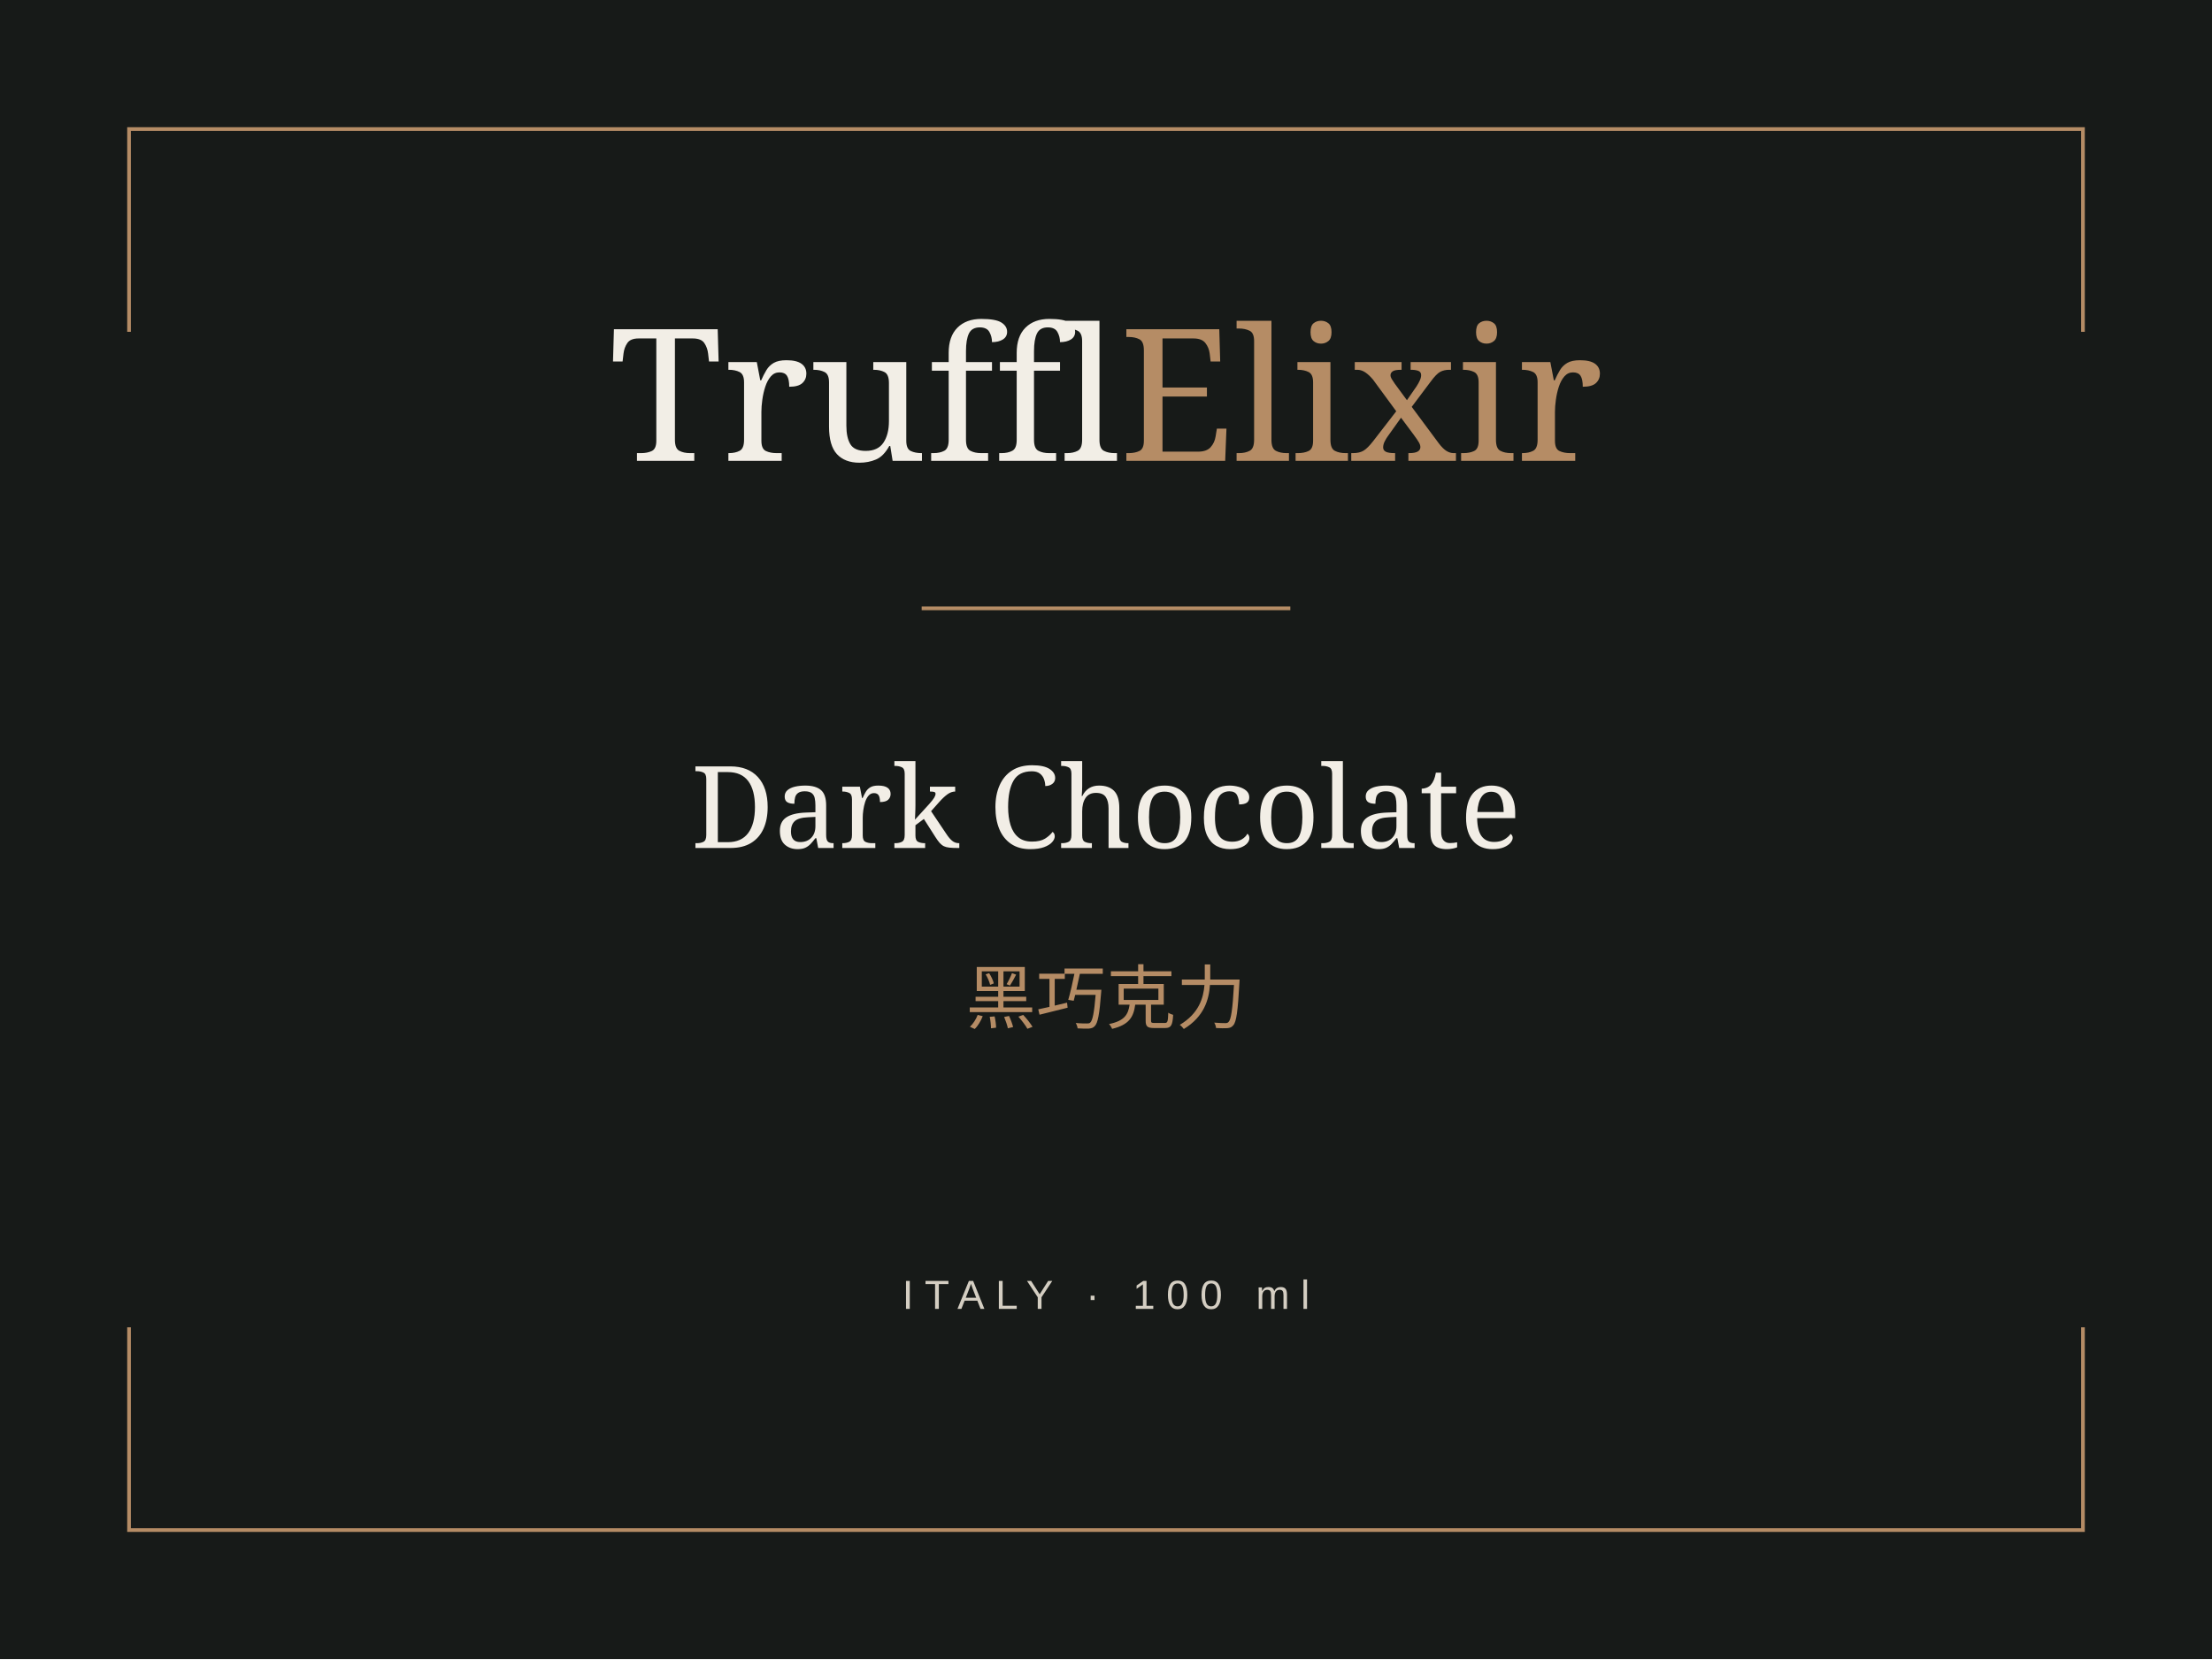
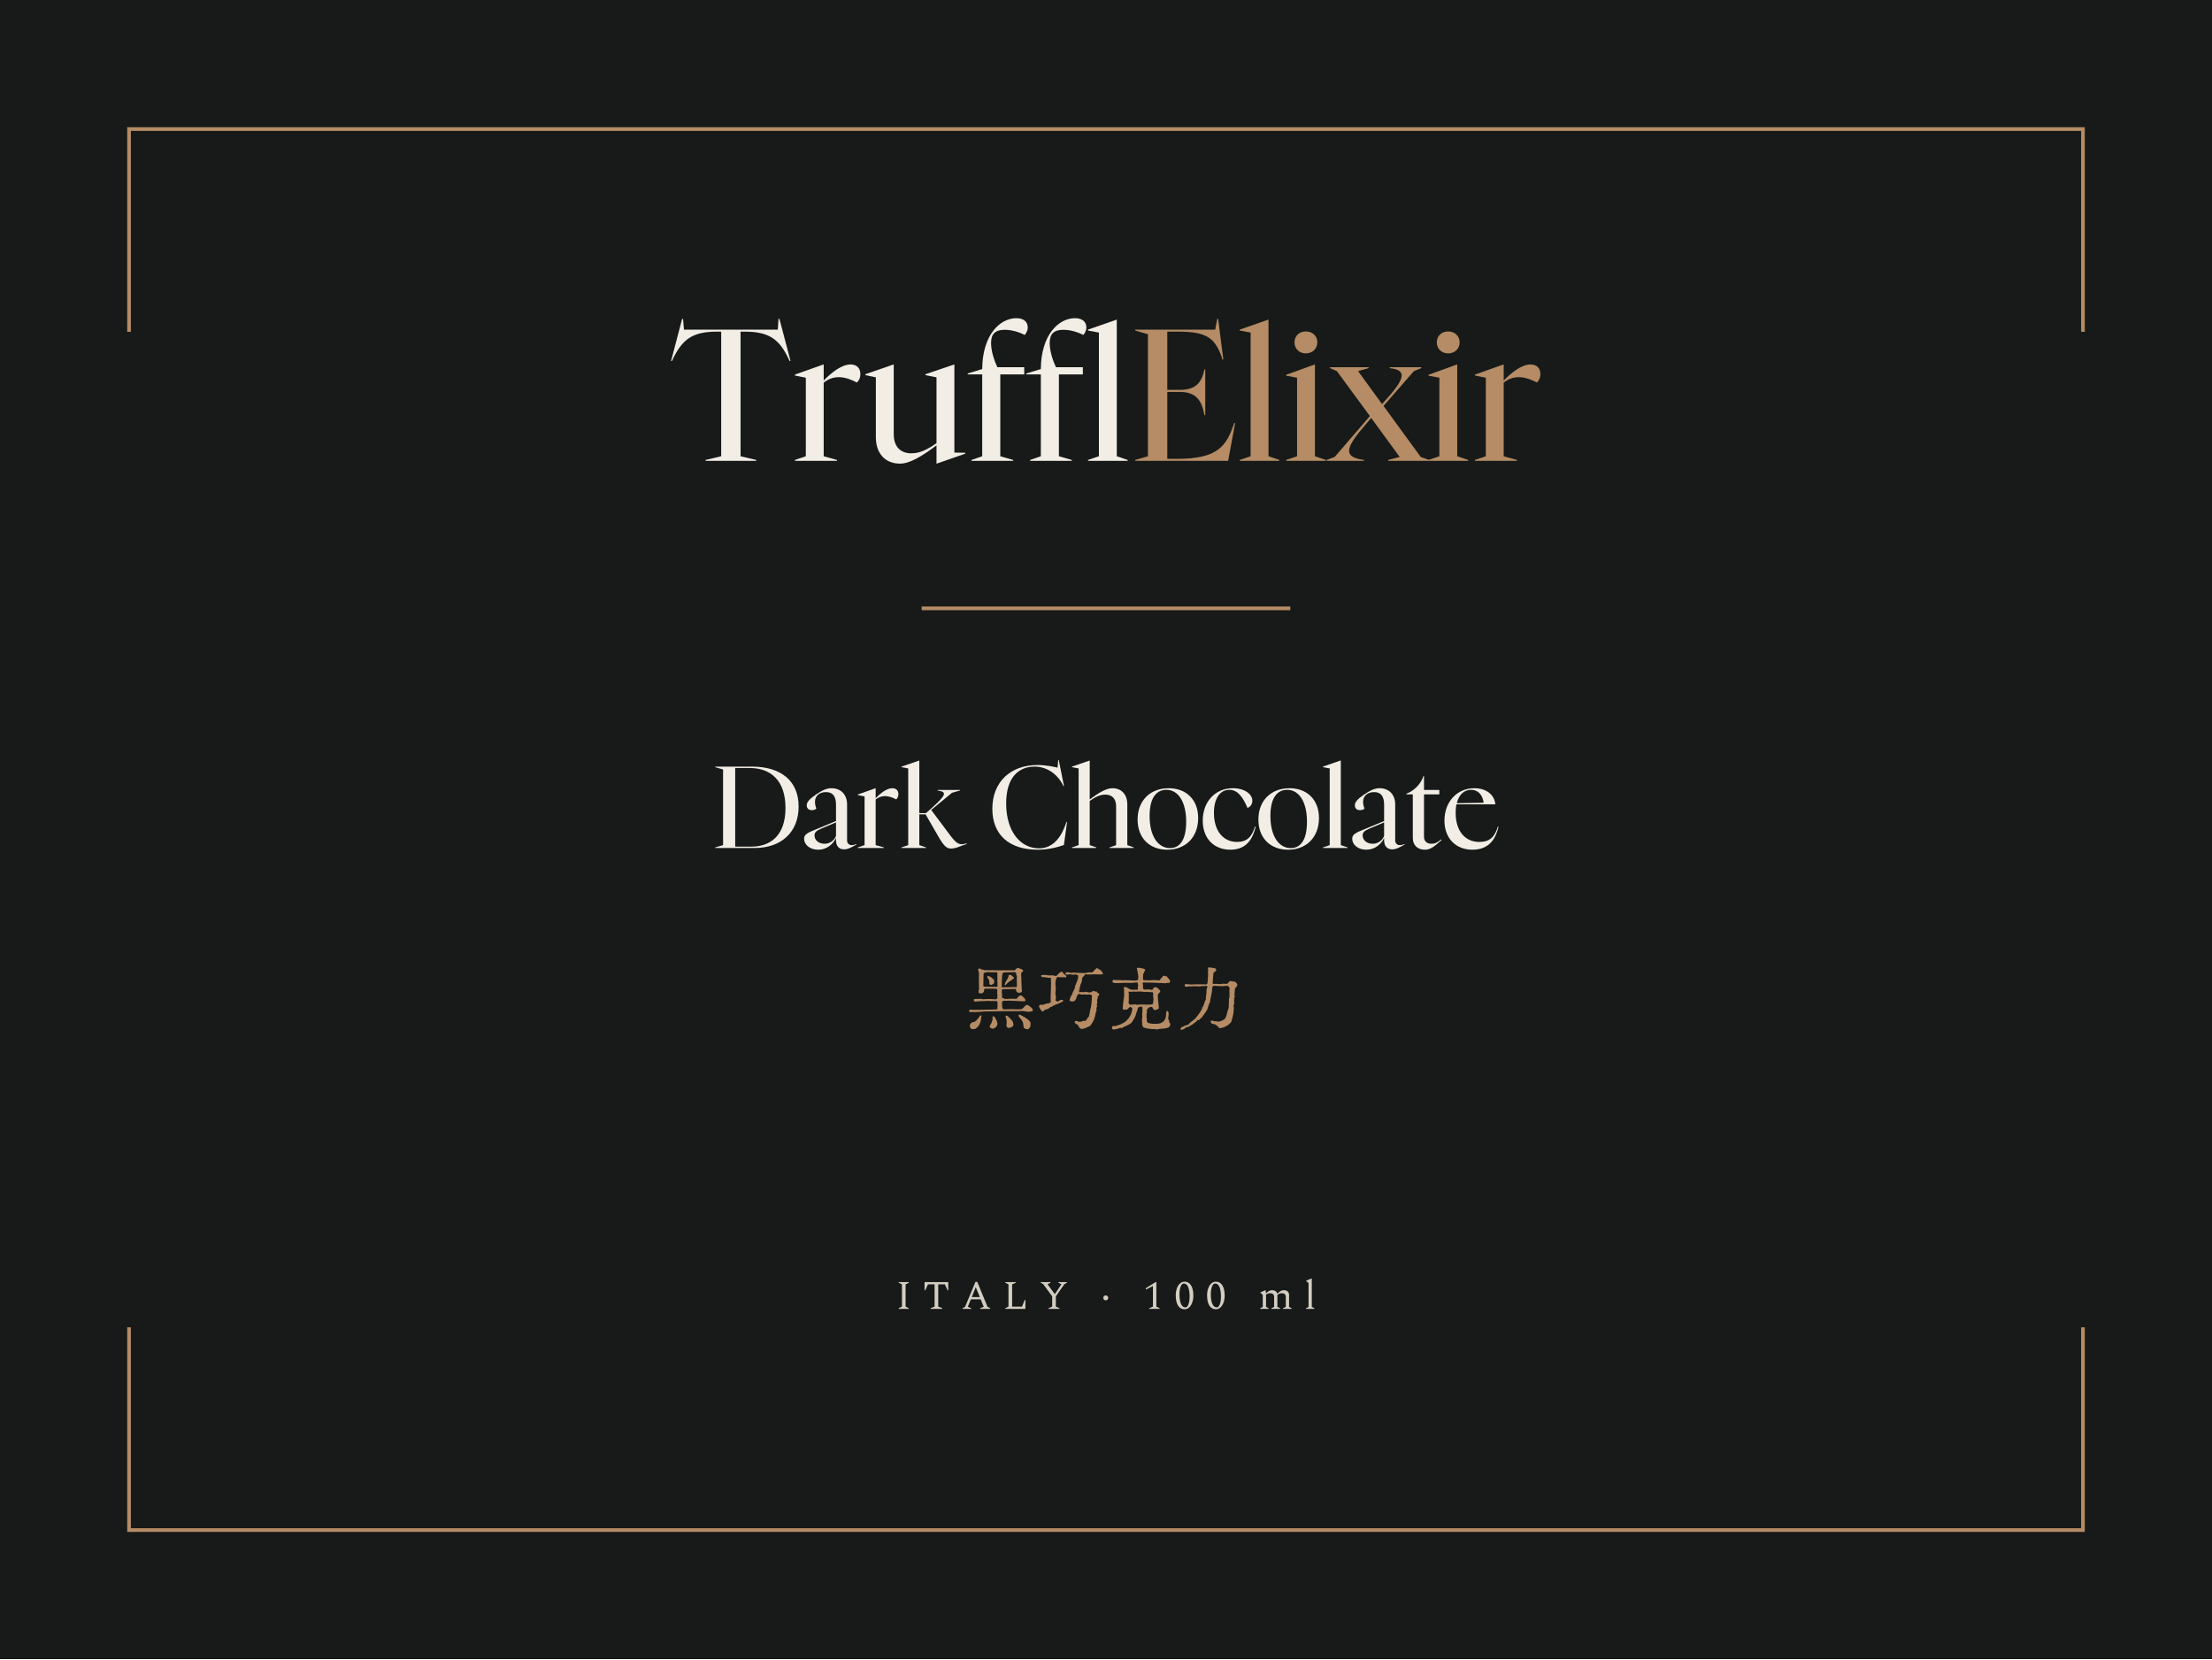
<svg xmlns="http://www.w3.org/2000/svg" width="1200" height="900" viewBox="0 0 1200 900" role="img" aria-label="TrufflElixir Dark Chocolate, 100 ml">
  <rect width="1200" height="900" fill="#171a18" />
  <path d="M70 180V70h1060v110M70 720v110h1060V720" fill="none" stroke="#b58c65" stroke-width="2" />
-   <text x="600" y="250" text-anchor="middle" fill="#f2eee6" font-family="Georgia,serif" font-size="100">Truffl<tspan fill="#b58c65">Elixir</tspan>
-   </text>
+   <g aria-label="TrufflElixir" data-typeface="Nyght Serif">
+     <path fill="#f2eee6" transform="translate(363.150 250) scale(0.1 -0.1)" d="M196 0H471V5L386 25V701H409C541 701 595 659 644 559L652 542H657L597 770H592L588 712H79L74 770H69L9 542H14L22 559C72 659 125 701 258 701H281V25L196 5Z" />
+     <path fill="#f2eee6" transform="translate(429.750 250) scale(0.1 -0.1)" d="M15 0H243V5L171 25V424C194 443 221 454 253 454C289 454 325 439 351 425C361 434 370 449 370 471C370 504 349 523 317 523C266 523 211 476 171 436V523H170L15 468V463L74 451V25L15 5Z" />
+     <path fill="#f2eee6" transform="translate(467.950 250) scale(0.1 -0.1)" d="M203 -15C256 -15 320 24 401 84V-15H402L557 39V44L498 45V523H497L341 470V465L401 453V96C349 60 311 41 264 41C208 41 169 75 169 144V523H168L15 470V465L72 453V128C72 40 123 -15 203 -15Z" />
+     <path fill="#f2eee6" transform="translate(525.150 250) scale(0.1 -0.1)" d="M19 0H245V5L175 25V469H305V508H159C143 542 125 594 125 639C125 689 148 711 199 711C242 711 282 696 308 683C313 690 324 704 324 724C324 754 302 774 262 774C174 774 78 684 77 498L-2 474V469H77V25L19 5Z" />
+     <path fill="#f2eee6" transform="translate(556.950 250) scale(0.1 -0.1)" d="M19 0H245V5L175 25V469H305V508H159C143 542 125 594 125 639C125 689 148 711 199 711C242 711 282 696 308 683C313 690 324 704 324 724C324 754 302 774 262 774C174 774 78 684 77 498L-2 474V469H77V25L19 5Z" />
+     <path fill="#f2eee6" transform="translate(588.750 250) scale(0.1 -0.1)" d="M15 0H230V5L171 25V766H170L15 712V707L74 696V25L15 5Z" />
+     <path fill="#b58c65" transform="translate(613.950 250) scale(0.1 -0.1)" d="M19 0H523L561 205H556L547 180C506 65 444 13 255 11H193V374H263C345 373 380 333 394 248H399V496H394C380 422 345 386 263 385H193V701H252C407 701 450 666 487 567L492 550H497L469 770H464L453 712H19V707L88 687V25L19 5Z" />
+     <path fill="#b58c65" transform="translate(671.050 250) scale(0.1 -0.1)" d="M15 0H230V5L171 25V766H170L15 712V707L74 696V25L15 5Z" />
+     <path fill="#b58c65" transform="translate(696.250 250) scale(0.1 -0.1)" d="M15 0H230V5L171 25V523H170L15 467V462L74 451V25L15 5ZM60 643C60 609 85 583 122 583C158 583 184 609 184 643C184 677 158 702 122 702C85 702 60 677 60 643Z" />
+     <path fill="#b58c65" transform="translate(721.450 250) scale(0.1 -0.1)" d="M316 0H538V5L493 21L291 298L456 487L496 503V508H325V503L338 501C401 491 417 460 323 353L283 308L153 487L210 503V508H1V503L38 487L217 243L26 21L-18 5V0H185V5L172 7C90 22 72 55 177 177L224 233L379 21L316 5Z" />
+     <path fill="#b58c65" transform="translate(773.450 250) scale(0.1 -0.1)" d="M15 0H230V5L171 25V523H170L15 467V462L74 451V25L15 5ZM60 643C60 609 85 583 122 583C158 583 184 609 184 643C184 677 158 702 122 702C85 702 60 677 60 643Z" />
+     <path fill="#b58c65" transform="translate(798.650 250) scale(0.1 -0.1)" d="M15 0H243V5L171 25V424C194 443 221 454 253 454C289 454 325 439 351 425C361 434 370 449 370 471C370 504 349 523 317 523C266 523 211 476 171 436V523H170L15 468V463L74 451V25L15 5Z" />
+   </g>
  <path d="M500 330h200" stroke="#b58c65" stroke-width="2" />
-   <text x="600" y="460" text-anchor="middle" fill="#f2eee6" font-family="Georgia,serif" font-size="62">Dark Chocolate</text>
-   <text x="600" y="555" text-anchor="middle" fill="#b58c65" font-family="serif" font-size="38">黑巧克力</text>
-   <text x="600" y="710" text-anchor="middle" fill="#d4cec2" font-family="Arial,sans-serif" letter-spacing="6" font-size="22">ITALY · 100 ml</text>
+   <g aria-label="Dark Chocolate" data-typeface="Nyght Serif">
+     <path fill="#f2eee6" transform="translate(386.813 460) scale(0.062 -0.062)" d="M19 0H365C598 0 749 139 749 363C749 589 592 712 341 712H19V707L88 687V25L19 5ZM194 12V700H320C504 700 634 592 634 350C634 109 503 12 336 12Z" />
+     <path fill="#f2eee6" transform="translate(435.049 460) scale(0.062 -0.062)" d="M143 -15C218 -15 272 34 298 87V68C298 16 325 -12 369 -12C404 -12 438 8 477 30V35C463 29 452 25 435 25C412 25 395 41 395 66V381C395 473 335 523 258 523C218 523 181 507 123 468C61 425 42 400 42 373C42 346 60 331 87 331C107 331 120 339 126 344C120 360 114 381 114 404C114 456 153 489 210 489C264 489 298 460 298 379V236L96 152C33 126 19 109 19 80C19 33 64 -15 143 -15ZM110 110C110 135 123 150 170 170L298 224V106C285 70 247 37 199 37C145 37 110 70 110 110Z" />
+     <path fill="#f2eee6" transform="translate(464.437 460) scale(0.062 -0.062)" d="M15 0H243V5L171 25V424C194 443 221 454 253 454C289 454 325 439 351 425C361 434 370 449 370 471C370 504 349 523 317 523C266 523 211 476 171 436V523H170L15 468V463L74 451V25L15 5Z" />
+     <path fill="#f2eee6" transform="translate(488.121 460) scale(0.062 -0.062)" d="M449 -5C478 -5 505 5 543 20L585 35V41C570 37 559 33 543 33C516 33 492 43 444 107L275 333L457 483L527 503V508H331V503L342 501C407 489 412 468 281 351L229 305H171V765H170L15 712V707L74 696V25L15 5V0H230V5L171 25V294H226L334 107C385 18 409 -5 449 -5Z" />
+     <path fill="#f2eee6" transform="translate(536.233 460) scale(0.062 -0.062)" d="M430 -15C526 -15 606 7 660 26L688 228H683C640 99 570 -3 442 -3C282 -3 155 141 155 390C155 620 266 711 401 712C518 713 609 640 656 542H661L615 770H610L605 703C572 711 502 726 429 726C198 726 34 582 34 343C34 116 181 -15 430 -15Z" />
+     <path fill="#f2eee6" transform="translate(580.563 460) scale(0.062 -0.062)" d="M15 0H229V5L171 25V412C223 448 261 467 308 467C364 467 402 434 402 364V25L345 5V0H556V5L500 25V380C500 469 449 523 369 523C316 523 251 484 171 425V765H170L15 712V707L74 696V25L15 5Z" />
+     <path fill="#f2eee6" transform="translate(615.903 460) scale(0.062 -0.062)" d="M280 -15C442 -15 550 96 550 262C550 423 445 523 292 523C128 523 20 412 20 250C20 86 125 -15 280 -15ZM125 280C125 442 186 509 272 509C376 509 445 403 445 230C445 69 389 -1 303 -1C197 -1 125 107 125 280Z" />
+     <path fill="#f2eee6" transform="translate(651.243 460) scale(0.062 -0.062)" d="M262 -15C408 -15 459 87 483 185L477 187C450 98 408 53 320 53C200 53 118 148 118 307C118 429 168 509 253 509C325 509 371 447 411 351C429 355 454 377 454 413C454 471 387 523 283 523C133 523 20 409 20 239C20 83 118 -15 262 -15Z" />
+     <path fill="#f2eee6" transform="translate(681.437 460) scale(0.062 -0.062)" d="M280 -15C442 -15 550 96 550 262C550 423 445 523 292 523C128 523 20 412 20 250C20 86 125 -15 280 -15ZM125 280C125 442 186 509 272 509C376 509 445 403 445 230C445 69 389 -1 303 -1C197 -1 125 107 125 280Z" />
+     <path fill="#f2eee6" transform="translate(716.777 460) scale(0.062 -0.062)" d="M15 0H230V5L171 25V766H170L15 712V707L74 696V25L15 5Z" />
+     <path fill="#f2eee6" transform="translate(732.401 460) scale(0.062 -0.062)" d="M143 -15C218 -15 272 34 298 87V68C298 16 325 -12 369 -12C404 -12 438 8 477 30V35C463 29 452 25 435 25C412 25 395 41 395 66V381C395 473 335 523 258 523C218 523 181 507 123 468C61 425 42 400 42 373C42 346 60 331 87 331C107 331 120 339 126 344C120 360 114 381 114 404C114 456 153 489 210 489C264 489 298 460 298 379V236L96 152C33 126 19 109 19 80C19 33 64 -15 143 -15ZM110 110C110 135 123 150 170 170L298 224V106C285 70 247 37 199 37C145 37 110 70 110 110Z" />
+     <path fill="#f2eee6" transform="translate(761.789 460) scale(0.062 -0.062)" d="M181 -15C228 -15 262 11 327 70L323 75C296 53 274 37 239 37C195 37 173 61 173 101V469H307V508H173V629H168C148 563 86 499 19 475V469H75V89C75 23 118 -15 181 -15Z" />
+     <path fill="#f2eee6" transform="translate(782.373 460) scale(0.062 -0.062)" d="M264 -15C418 -15 469 88 493 185L487 187C460 97 417 53 325 53C201 53 118 147 118 308C118 335 120 360 125 382H465C458 462 391 523 281 523C134 523 20 409 20 239C20 84 120 -15 264 -15ZM128 392C146 465 190 509 253 509C314 509 354 465 363 396Z" />
+   </g>
+   <g aria-label="黑巧克力" data-typeface="京華老宋体">
+     <path fill="#b58c65" transform="translate(524.000 555) scale(0.038 -0.038)" d="M189 781H200Q215 764 242 764Q257 760 257 756L498 754H699Q719 782 730 783L748 788Q804 769 818 752V743Q796 724 789 714Q793 586 796 500Q804 462 797 445Q769 430 759 430Q745 437 745 439L739 436Q715 448 714 485Q711 485 705 488L514 484V481Q515 454 512 443Q516 424 516 405V379L514 364L552 347L593 345L629 348L649 349Q674 349 723 347Q752 383 769 395H786Q801 396 849 338Q851 317 838 311L794 313Q722 315 600 321L588 318Q562 321 544 320Q515 313 515 290Q516 270 516 262L517 235Q520 211 532 197Q630 198 643 199H655L734 197L781 198Q810 199 842 244Q848 244 863 259H883Q954 215 955 187V175Q933 163 897 162Q888 162 811 172H779L738 171Q694 170 579 171Q576 171 555.5 170.5Q535 170 517.0 170.0Q499 170 296 167H281L138 157L88 159L56 158Q48 158 44 179Q53 196 88 191L108 189H138Q449 192 450 200V220L452 241Q451 263 451 298Q451 316 426 315Q413 315 332 316Q316 316 312 319Q296 316 285 315L232 314Q168 313 139 307Q120 306 112 321V333Q112 337 126 345L220 347Q241 341 244 341Q278 342 314 345Q387 344 420 339Q449 347 449 357V389Q449 395 447 451Q449 468 449 473Q442 492 426 491Q361 493 270 492Q260 491 256 447L236 426L195 425Q182 437 180 437Q183 476 188 490Q185 522 186 613L185 655Q185 678 187 716Q178 739 174 763Q178 775 189 781ZM700 727 537 723Q519 715 520 684Q514 684 511 517L520 511L723 514Q732 514 726 644Q727 650 729 665Q728 673 719 688Q719 713 717.0 717.0Q715 721 700 727ZM357 725 322 728 310 727Q251 726 252 700L249 538Q252 533 252 526Q249 526 249 523L264 520Q269 520 311 519Q392 517 423 518Q447 518 455 527Q449 542 449 548Q451 568 451 580Q451 590 448 595Q450 615 450 627L449 662Q453 725 442 726Q403 726 401 726ZM616 689H637Q654 682 685 652V640Q684 634 598 577Q598 573 563 541H560Q555 541 554 547Q554 571 594 633Q608 654 611 686ZM311 672Q349 672 391 626Q403 618 403 606L404 585Q404 559 363 546H349Q336 560 334 560Q336 577 336 584Q336 613 306 654L305 666Q306 671 311 672ZM222 111V100Q209 -31 154 -66Q143 -84 111 -85H78Q78 -81 57 -56V-30Q72 15 109 15Q142 16 204 108ZM762 122H768Q938 39 923 -14Q928 -44 906 -70Q896 -86 878 -88Q821 -84 821 -36Q820 29 769 75L751 101V110Q751 114 762 122ZM568 106H586Q620 82 645 52Q673 23 673 5Q688 -31 665 -48Q635 -69 610 -69Q590 -70 577 -38Q586 12 578 56L566 94Q569 100 568 106ZM389 97H398Q419 82 426 59Q447 26 450 -14Q446 -45 419 -64Q408 -75 381 -80Q345 -69 342 -60V-33Q366 -9 381 56V70Q381 77 378 82Q383 96 389 97Z" />
+     <path fill="#b58c65" transform="translate(562.000 555) scale(0.038 -0.038)" d="M869 785Q921 767 950 724L956 703L950 694L938 697Q915 697 896 694Q891 694 853 697Q766 694 742 694L705 697Q666 649 660 649Q660 592 636 549Q624 504 615 453L618 441Q629 441 645 444Q671 441 687 441Q697 447 705 447H714L760 437L778 441H784L790 437Q790 444 814 459H826Q837 450 856 450Q862 453 866 453Q882 422 902 422V401L881 374V347Q881 343 872 338Q872 336 875 299Q875 292 869 256Q875 237 875 235Q866 235 862 208Q862 206 866 190L850 132Q839 65 814 21Q783 -33 772 -40Q740 -58 718 -64Q718 -71 702 -73L696 -70Q682 -82 678 -82Q668 -79 666 -79Q654 -85 648 -85Q648 -82 618 -64Q600 -16 579 -16Q554 3 554 6V21Q554 25 563 30H585Q607 18 630 18Q647 18 675 33L705 30Q719 43 748 87Q761 87 772 178Q799 258 799 398Q790 404 760 410L739 407H711Q699 407 687 410Q676 407 663 407H651Q641 407 630 416H618Q589 416 576 356Q558 311 533 311Q531 311 509 308Q483 318 479 323Q479 331 497 383Q515 394 530 453Q535 453 542 465V483Q548 483 557 495L554 516Q600 626 600 637L603 679Q587 694 557 694L530 691Q493 697 479 697Q470 697 440 691Q422 697 422 703V712Q428 720 428 724H437Q447 724 464 727Q484 718 488 718Q514 718 542 721Q631 715 711 715Q735 724 754 724H805Q862 785 869 785ZM370 737Q383 715 434 673V664L425 652L403 655H349Q334 655 304 658Q280 628 280 579Q277 579 277 573Q277 571 280 555Q280 553 277 537Q283 516 283 504Q283 474 277 422L286 377L280 323Q295 308 313 308L355 332H370Q388 330 388 323V314Q388 309 304 271Q304 268 301 268H292Q284 274 283 274Q283 253 243 250Q243 236 198 226Q198 208 116 184Q116 180 107 166Q79 166 68 193Q44 221 44 244Q48 257 59 262H104Q146 280 159 280H177Q210 299 213 299L210 335Q210 344 213 344Q213 347 210 353Q213 507 216 531Q213 537 213 540L216 555Q213 596 213 625V643L210 649Q194 646 192 646Q121 654 101 658L95 655H92Q74 666 74 670V676Q74 681 86 688H141Q170 682 174 682H246Q252 676 289 673Q296 673 328 712Q363 737 370 737Z" />
+     <path fill="#b58c65" transform="translate(600.000 555) scale(0.038 -0.038)" d="M446 790H472Q552 779 560 763V760Q560 752 545 730Q545 718 530 696Q530 685 528 632Q532 612 541 612H569Q600 613 614 610Q636 613 669 614Q726 615 762 609Q780 628 814 671Q823 676 835 677Q843 677 859 664Q861 674 860 674L913 613L914 586L904 573L891 575H882Q867 575 856 569Q648 581 534 580Q526 573 521 573Q526 567 529 529L527 508Q531 479 549 479Q566 479 592 482Q640 480 661 473Q675 503 696 514Q736 515 776 459Q776 445 749 420Q749 415 740 405L741 353Q741 336 755 214Q735 188 702 188L687 187Q682 188 658 232H652Q600 232 585 187Q585 183 578 183Q586 170 586 157Q577 128 577 126Q577 123 580 117L578 87Q578 75 584 48Q581 43 581 30Q586 30 594 7Q629 -12 716 -10Q860 -9 858 136Q857 173 882 174Q891 165 895 134Q887 74 887 59Q892 59 903 30V21L899 13Q906 13 915 0L916 -24Q916 -65 844 -75Q745 -83 720 -91L691 -83Q680 -83 668 -86Q527 -74 527 -50Q518 -24 515 -24L517 -11V-8Q517 18 513 47Q519 71 519 104V107Q518 117 515 122Q521 152 520 204V223L509 237Q454 232 455 210Q455 202 431 140Q426 95 369 12Q353 -13 249 -56Q249 -61 228 -70Q213 -68 203 -68Q185 -77 122 -90H100Q84 -80 84 -71Q86 -40 110 -40Q126 -42 139 -42Q174 -26 196 -23Q294 21 301 48Q316 48 358 129L375 193Q375 200 372 205Q375 211 375 218Q350 231 346 231Q337 231 302 194Q278 191 262 191H252Q238 203 238 203Q240 270 260 392L257 410Q260 422 260 431L256 447Q256 450 259 456Q256 481 256 498V501Q255 517 264 517Q293 518 341 482Q346 482 376 476L430 477L449 474Q456 490 456 516L455 528Q461 536 461 537V541Q457 544 451 579Q449 579 449 582Q423 578 363 574Q298 577 266 576Q227 573 224 573V578L213 572H148Q105 571 94 584V605Q93 609 106 618Q164 613 186 614Q197 614 237 612L244 609L257 613Q321 610 346 611Q380 607 384 607Q388 607 394 610L407 607Q460 608 460 628V637L457 652L463 655Q459 709 440 783Q440 786 446 790ZM321 449Q324 421 327 421L325 402L326 338Q326 295 319 295Q336 270 336 264H379Q396 264 420 268Q424 264 452 262L478 265L484 263Q490 263 496 266Q558 264 597 264H610Q671 265 671 279L679 349Q673 370 673 385V397Q672 408 675 425Q675 428 661 445Q656 445 640 441Q627 441 577 447Q572 447 567 444Q491 452 471 451Q453 451 422 448L401 451L365 447Q339 450 321 449Z" />
+     <path fill="#b58c65" transform="translate(638.000 555) scale(0.038 -0.038)" d="M464 796Q571 786 571 772Q571 761 574 756Q574 748 534 717L522 566Q527 566 534 560H595Q612 560 638 557Q644 560 666 563Q699 560 724 560Q735 560 767 600H779Q802 600 822 591Q828 594 834 594H838Q874 567 874 548V533Q858 511 841 493V487Q834 412 834 404L838 376Q830 352 828 352L831 340Q831 330 828 318Q831 297 831 281Q823 248 819 248Q825 229 825 223Q825 135 795 42Q795 10 746 -22Q746 -26 727 -40Q721 -37 718 -37Q708 -55 641 -71H617Q572 -10 513 -10Q500 5 494 18Q497 36 504 36H516Q536 27 614 21Q709 51 709 85Q722 103 736 174Q740 177 752 223V245Q752 248 755 248Q755 251 752 251Q755 292 755 312V340Q755 355 764 370L761 376Q764 393 764 401L761 419L764 435L761 453Q764 473 764 493V502Q760 513 736 533L660 527Q633 530 537 533Q513 533 513 450Q485 321 485 312V297Q469 277 445 193Q429 161 381 101Q381 90 338 55Q338 42 301 42Q301 24 268 9Q257 -9 182 -50Q182 -55 145 -59Q113 -92 78 -96H71Q65 -96 65 -89Q68 -53 96 -53Q120 -36 179 -19Q195 7 268 58Q371 180 375 223Q389 234 418 327Q422 327 427 337L424 352L436 450Q436 453 433 453Q438 502 448 521Q447 530 442 530H405Q371 530 332 523L320 527L304 523L274 527Q210 523 170 523Q150 517 142 517H139Q135 517 124 533V548Q124 556 136 557Q178 557 209 551Q243 554 268 554H405Q409 554 409 551Q448 551 448 572Q451 572 458 692Q458 694 455 732Q457 744 461 744Q455 756 455 778V787Q455 791 464 796Z" />
+   </g>
+   <g aria-label="ITALY · 100 ml" data-typeface="Spectral">
+     <path fill="#d4cec2" transform="translate(486.002 710) scale(0.022 -0.022)" d="M70 0V16L150 56V604L70 644V660H320V644L240 604V56L320 16V0Z" />
+     <path fill="#d4cec2" transform="translate(500.582 710) scale(0.022 -0.022)" d="M192 0V16L292 56V605H129L61 458H45V660H629V458H613L545 605H382V56L482 16V0Z" />
+     <path fill="#d4cec2" transform="translate(521.410 710) scale(0.022 -0.022)" d="M33 0V16L97 49L353 665H398L650 52L717 16V0H469V16L557 50L482 235H239L165 50L249 16V0ZM262 290H460L361 536Z" />
+     <path fill="#d4cec2" transform="translate(543.910 710) scale(0.022 -0.022)" d="M65 0V16L145 56V604L65 644V660H325V644L235 604V55H478L546 222H562V0Z" />
+     <path fill="#d4cec2" transform="translate(563.814 710) scale(0.022 -0.022)" d="M228 0V16L318 56V308L96 611L35 644V660H277V644L204 609V605L383 362L544 604V608L471 644V660H683V644L619 611L408 309V56L498 16V0Z" />
+     <path fill="#d4cec2" transform="translate(597.110 710) scale(0.022 -0.022)" d="M125 210Q100 210 82.0 228.0Q64 246 64 271Q64 296 82.0 314.0Q100 332 125 332Q150 332 168.0 314.0Q186 296 186 271Q186 246 168.0 228.0Q150 210 125 210Z" />
+     <path fill="#d4cec2" transform="translate(620.110 710) scale(0.022 -0.022)" d="M153 0V16L243 56V563L68 475V510L308 660H328V56L408 16V0Z" />
+     <path fill="#d4cec2" transform="translate(637.110 710) scale(0.022 -0.022)" d="M250 -10Q146 -10 89.5 81.0Q33 172 33 330Q33 428 60.5 504.5Q88 581 137.0 625.5Q186 670 250 670Q354 670 410.5 579.0Q467 488 467 330Q467 232 439.0 155.5Q411 79 362.5 34.5Q314 -10 250 -10ZM271 37Q304 37 327.0 71.0Q350 105 362.5 164.5Q375 224 375 299Q375 450 339.5 537.0Q304 624 233 624Q199 624 175.0 590.0Q151 556 138.0 497.0Q125 438 125 363Q125 212 161.5 124.5Q198 37 271 37Z" />
+     <path fill="#d4cec2" transform="translate(654.110 710) scale(0.022 -0.022)" d="M250 -10Q146 -10 89.5 81.0Q33 172 33 330Q33 428 60.5 504.5Q88 581 137.0 625.5Q186 670 250 670Q354 670 410.5 579.0Q467 488 467 330Q467 232 439.0 155.5Q411 79 362.5 34.5Q314 -10 250 -10ZM271 37Q304 37 327.0 71.0Q350 105 362.5 164.5Q375 224 375 299Q375 450 339.5 537.0Q304 624 233 624Q199 624 175.0 590.0Q151 556 138.0 497.0Q125 438 125 363Q125 212 161.5 124.5Q198 37 271 37Z" />
+     <path fill="#d4cec2" transform="translate(682.610 710) scale(0.022 -0.022)" d="M48 0V16L111 48V346L51 398V405L175 460H181L190 386H195Q232 424 266.5 442.0Q301 460 342 460Q390 460 424.0 438.5Q458 417 468 374H471Q513 418 549.5 439.0Q586 460 630 460Q686 460 722.5 430.5Q759 401 759 343V48L822 16V0H608V16L679 48V296Q679 340 652.5 363.0Q626 386 585 386Q551 386 521.0 375.0Q491 364 471 342V48L540 16V0H324V16L391 48V296Q391 340 364.5 363.0Q338 386 297 386Q272 386 241.0 377.0Q210 368 191 351V48L256 16V0Z" />
+     <path fill="#d4cec2" transform="translate(707.530 710) scale(0.022 -0.022)" d="M44 0V16L107 48V636L47 688V695L181 750H187V48L250 16V0Z" />
+   </g>
</svg>
